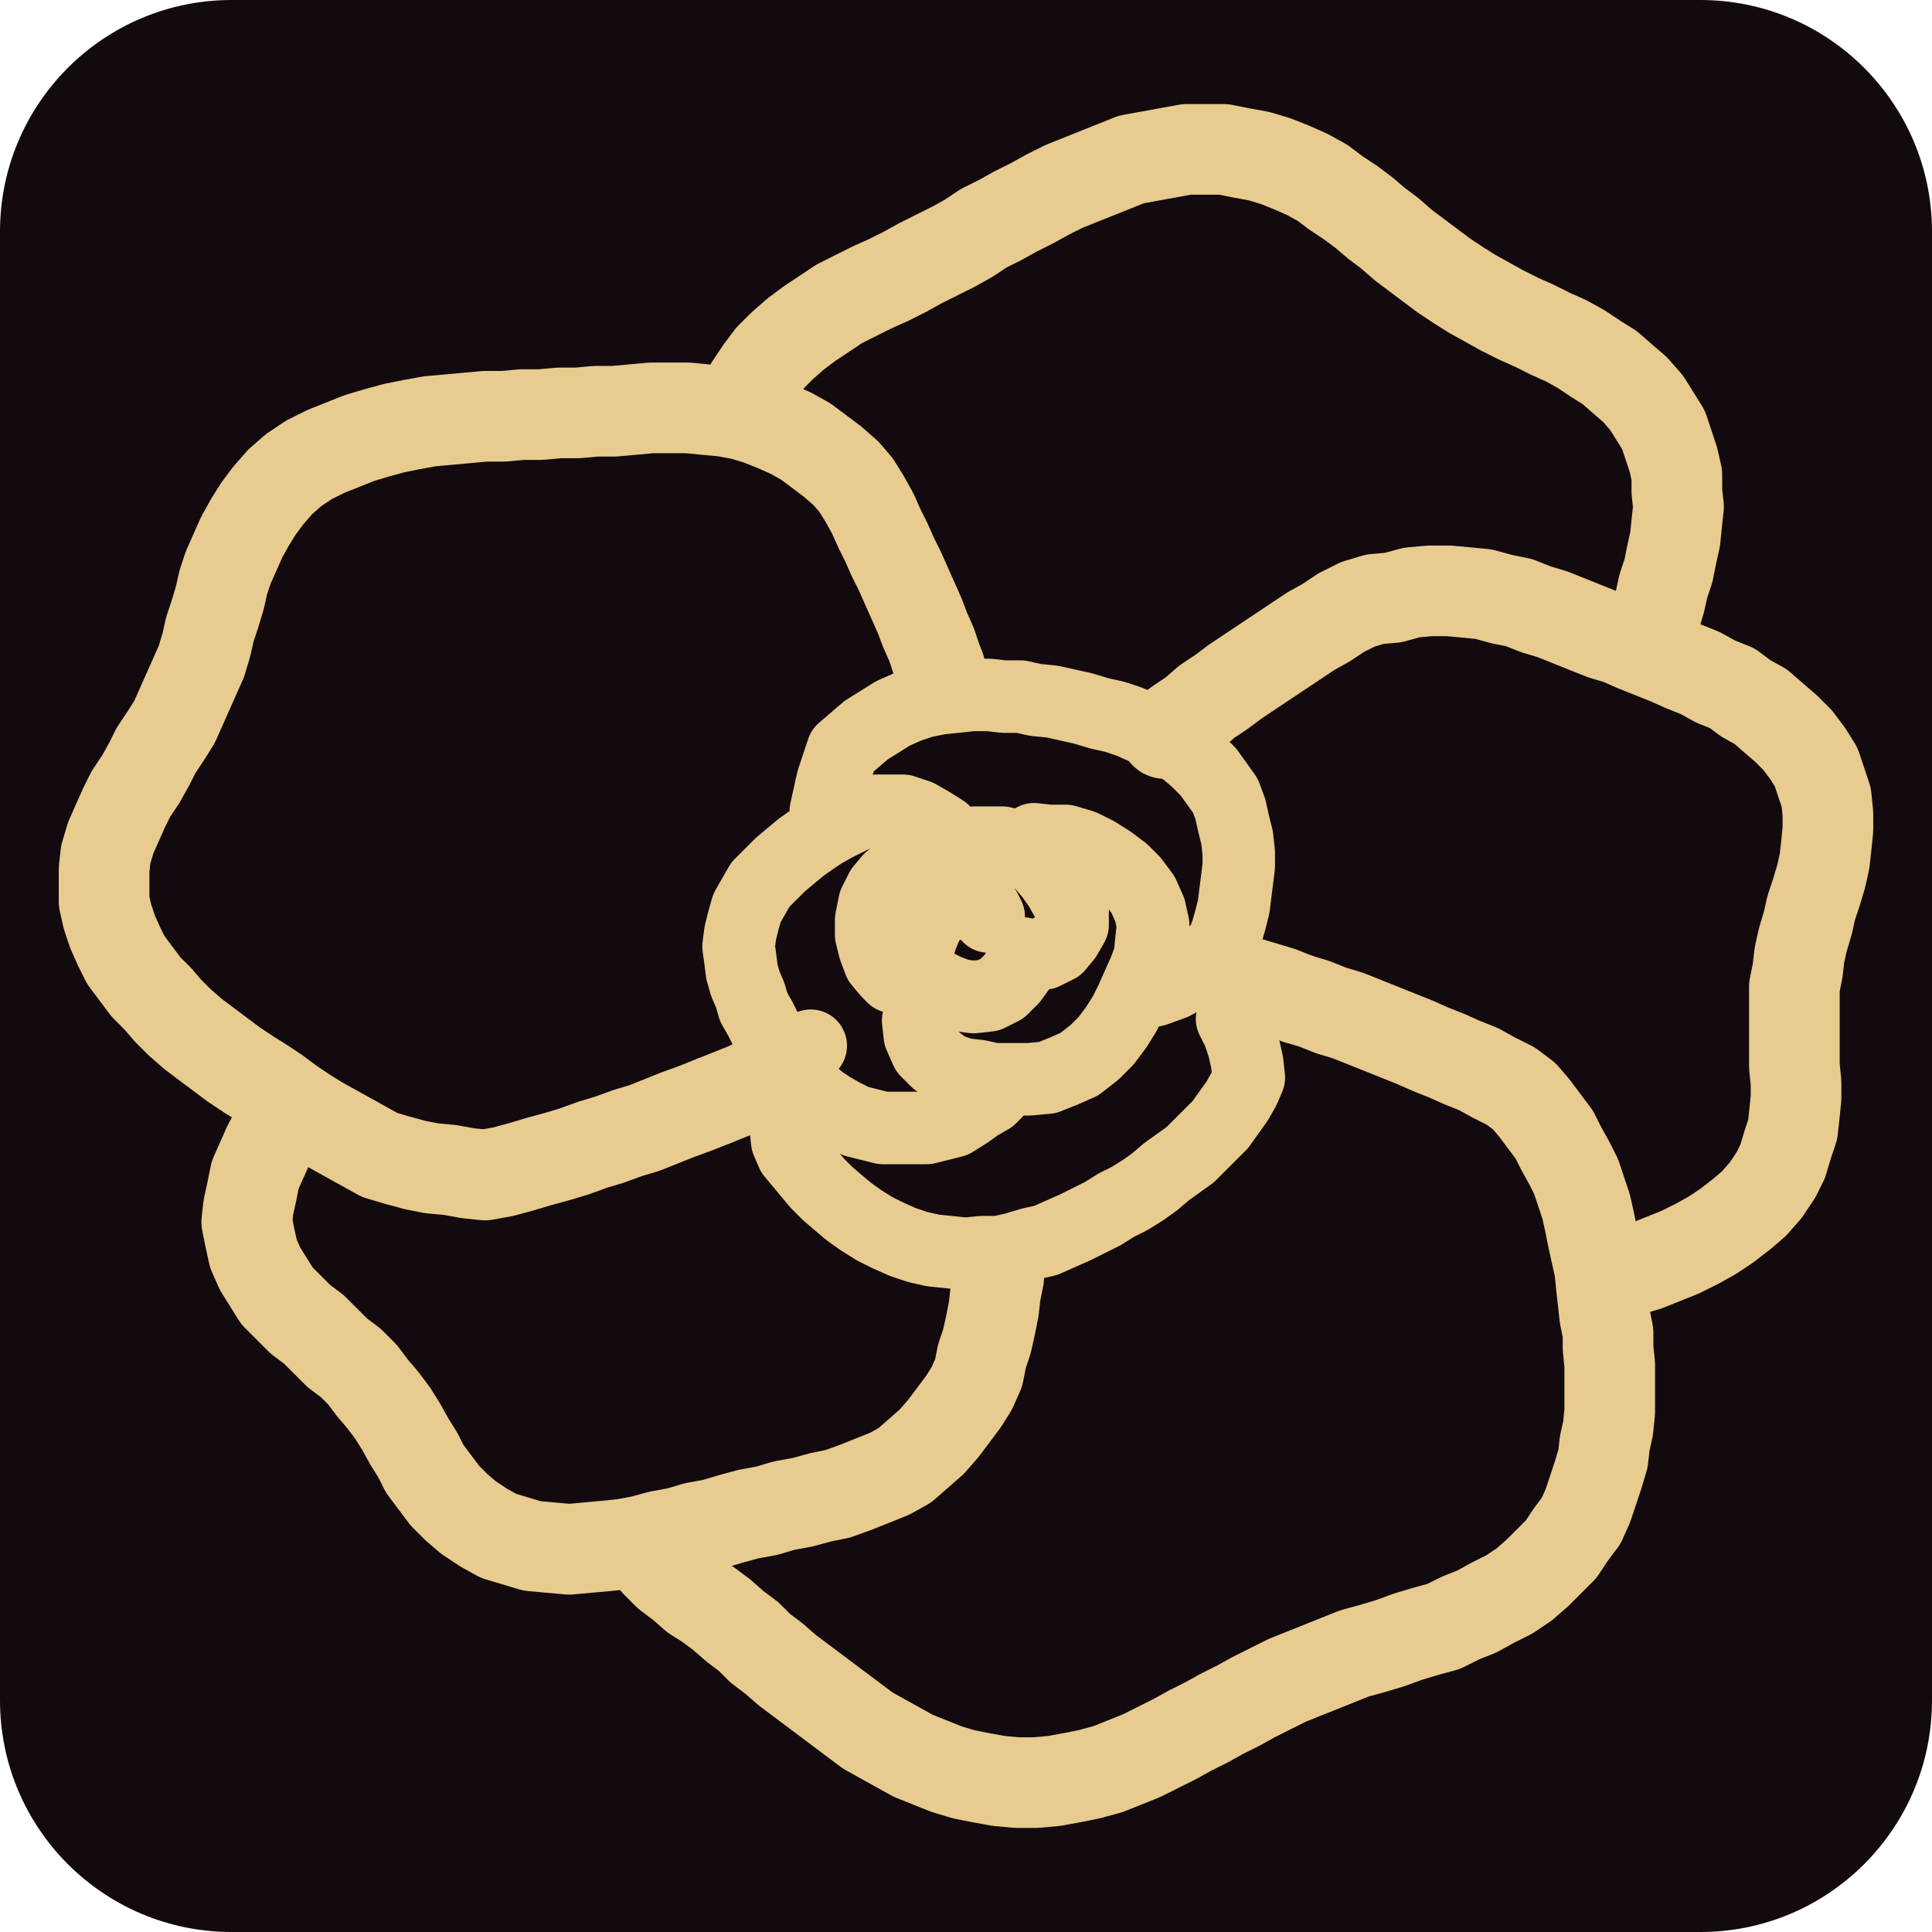
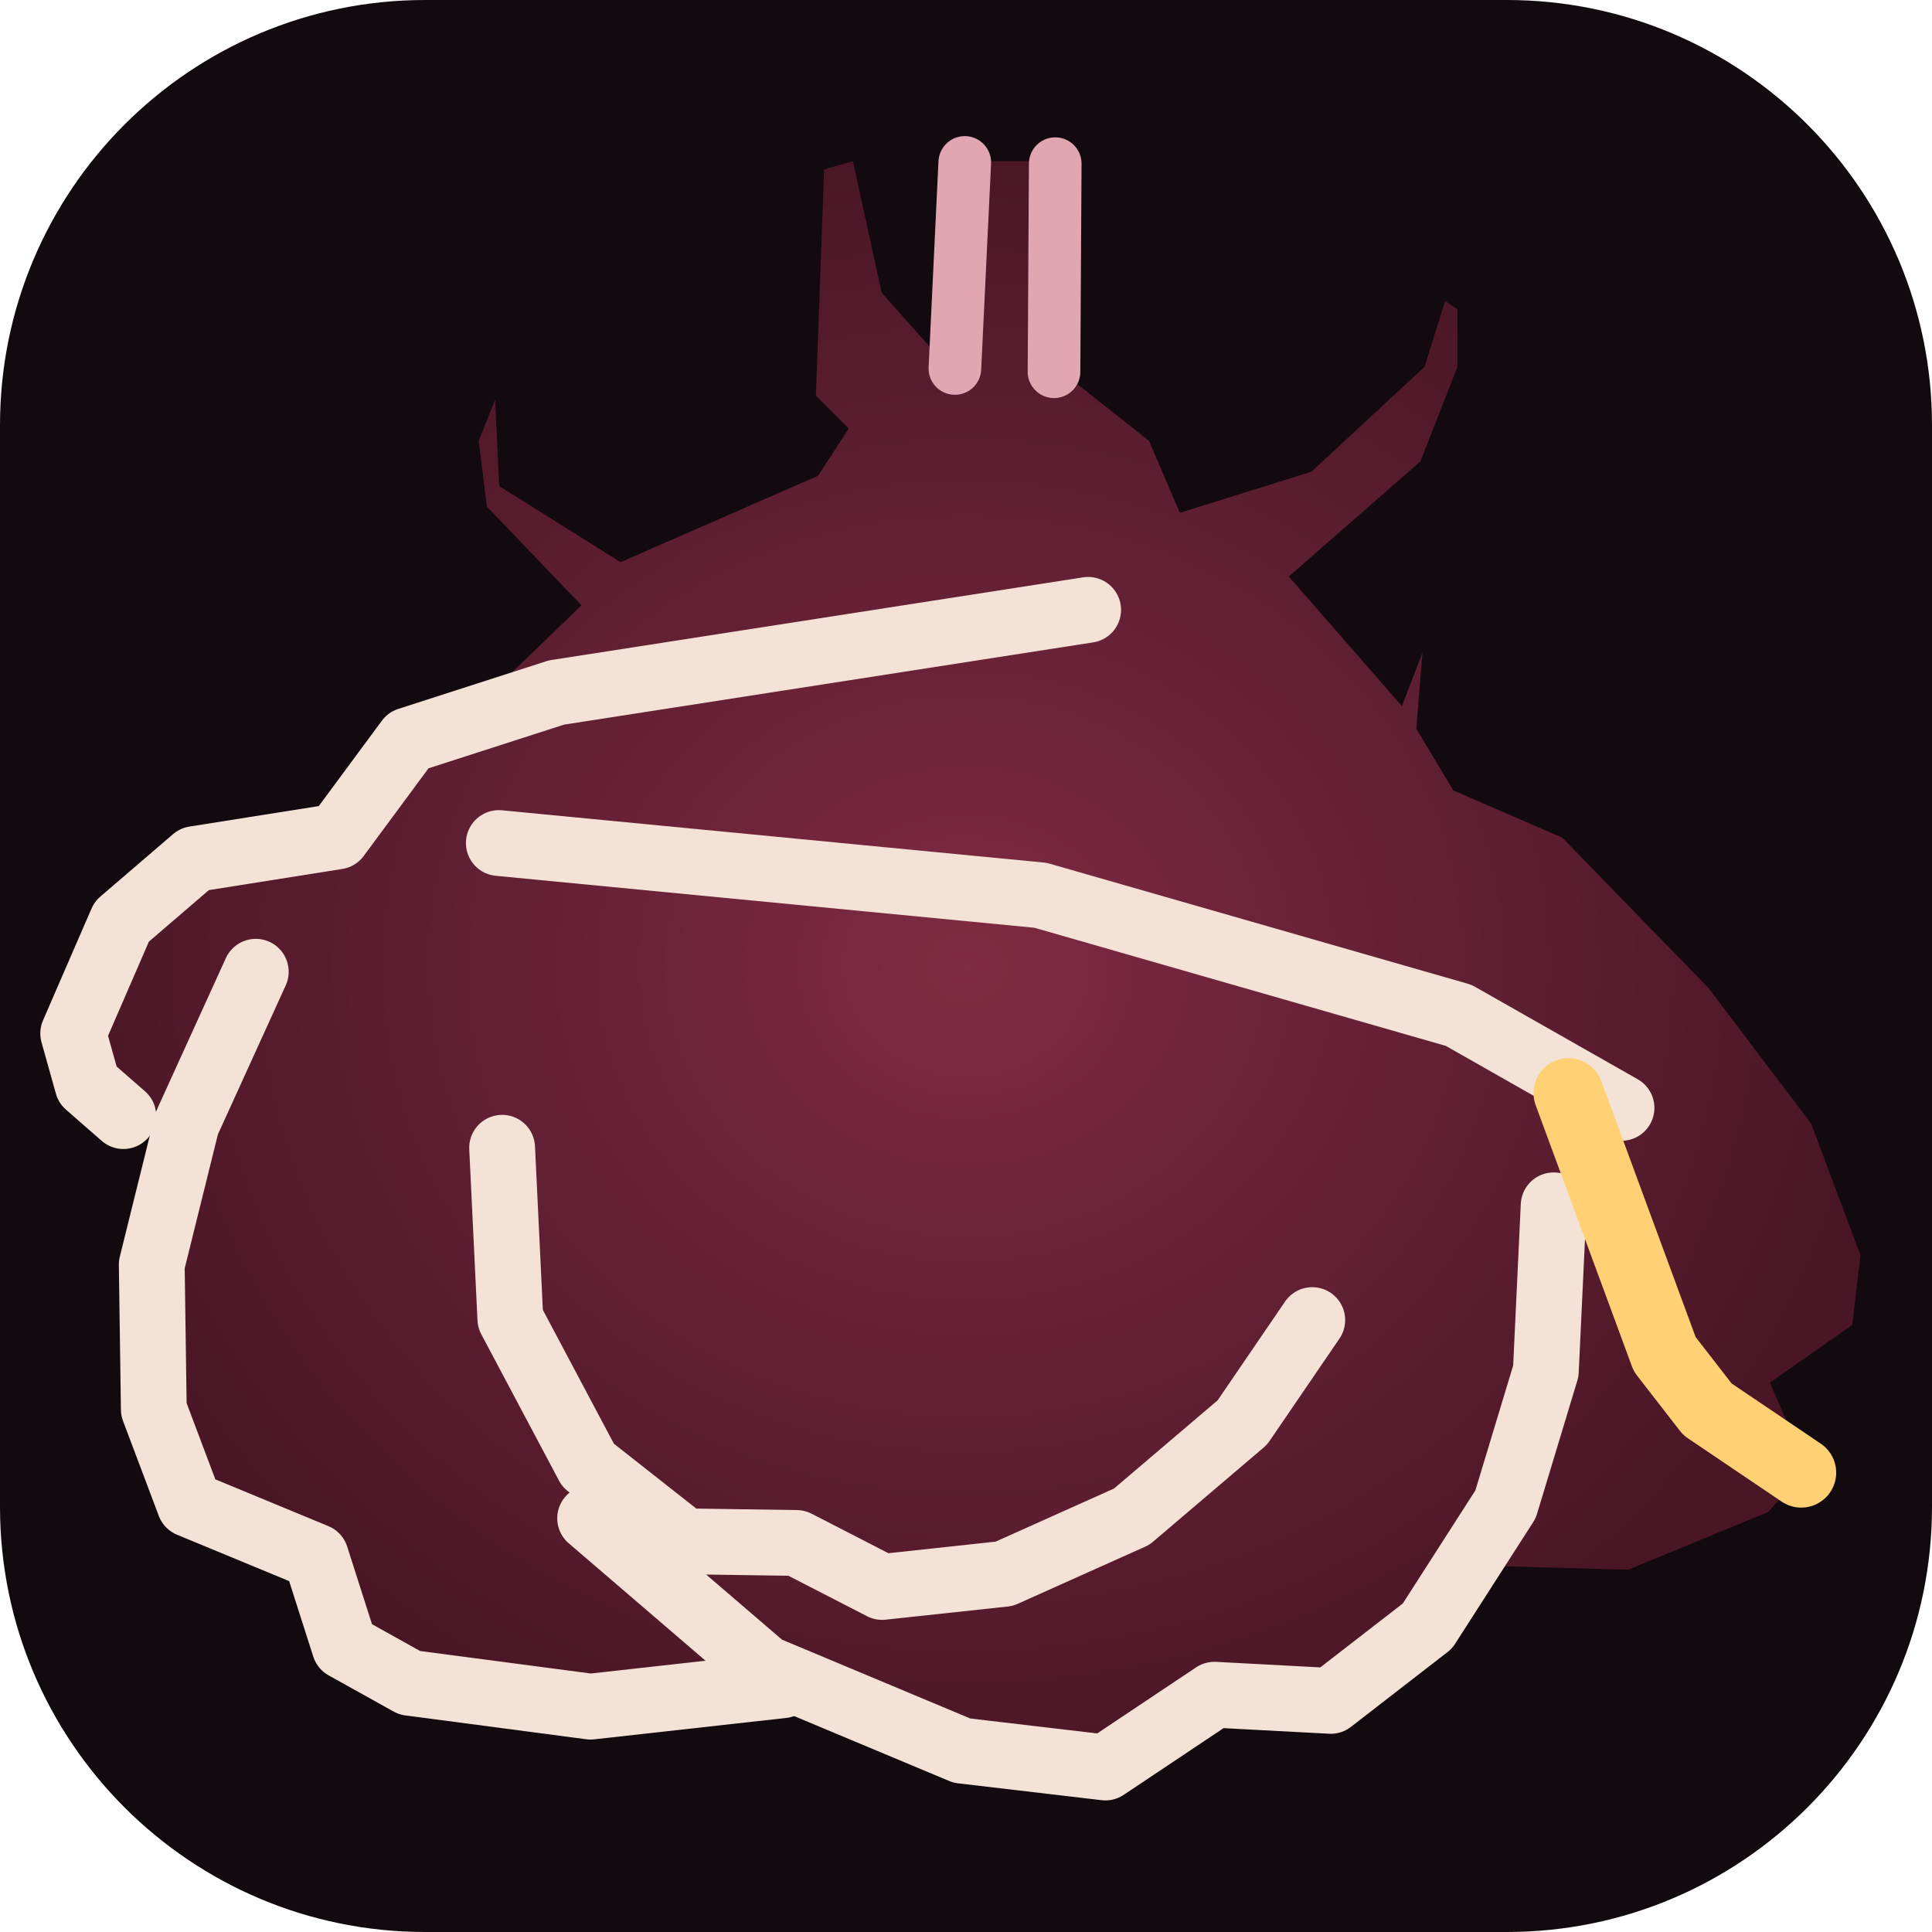
- <svg xmlns="http://www.w3.org/2000/svg" viewBox="61.8 35.7 115.1 115.1">
-   <rect x="61.8" y="35.7" width="115.1" height="115.1" rx="13.8" fill="#120A0E" />
-   <g fill="none" stroke="#E8CB8E" stroke-linecap="round" stroke-linejoin="round">
-     <path d="M122.7 92.5L122.6 93.3L122.1 94.0L121.5 94.6L120.7 95.0L119.8 95.1L119.0 95.0L118.2 94.7L117.4 94.3L116.8 93.8L116.5 93.0L116.5 92.2L116.7 91.5L117.0 90.8L117.4 90.1L118.1 89.7L118.9 89.5L119.7 89.6L120.5 89.9L120.7 90.3" stroke-width="4.32" />
-     <path d="M124.0 92.5L124.8 92.1L125.3 91.5L125.7 90.8L125.7 89.9L125.3 89.2L124.9 88.5L124.4 87.8L123.8 87.1L123.0 86.5L122.3 86.1L121.5 85.9L120.7 85.9L119.9 85.9L119.1 86.1L118.3 86.3L117.5 86.6L116.8 86.9L116.1 87.2L115.4 87.6L114.8 88.1L114.3 88.7L113.9 89.5L113.7 90.5L113.7 91.4L113.9 92.2L114.2 93.0L114.7 93.6L115.0 93.9" stroke-width="4.32" />
-     <path d="M116.5 96.5L116.6 97.4L117.0 98.3L117.6 98.9L118.3 99.4L119.2 99.7L120.1 99.8L121.0 100.0L122.0 100.0L123.1 100.0L124.2 99.9L125.2 99.5L126.1 99.1L127.0 98.4L127.7 97.7L128.3 96.9L128.8 96.1L129.2 95.3L129.6 94.4L130.0 93.5L130.3 92.7L130.4 91.7L130.5 90.8L130.3 89.9L129.9 89.0L129.3 88.2L128.7 87.6L127.9 87.0L127.1 86.5L126.3 86.1L125.3 85.8L124.3 85.8L123.4 85.7" stroke-width="4.32" />
-     <path d="M118.0 85.2L117.2 84.7L116.5 84.3L115.6 84.0L114.8 84.0L114.0 84.0L113.2 84.1L112.5 84.4L111.5 84.9L110.8 85.3L110.2 85.7L109.5 86.2L108.9 86.7L108.3 87.2L107.7 87.8L107.1 88.4L106.7 89.1L106.3 89.8L106.1 90.5L105.9 91.3L105.8 92.1L105.9 92.8L106.0 93.6L106.2 94.3L106.5 95.0L106.7 95.7L107.1 96.4L107.6 97.4L108.2 98.4L108.6 99.0L109.0 99.6L109.5 100.2L110.1 100.8L110.7 101.3L111.3 101.7L112.0 102.1L112.8 102.5L113.6 102.7L114.4 102.9L115.3 102.9L116.2 102.9L117.0 102.9L117.8 102.7L118.6 102.5L119.4 102.0L120.1 101.5L120.8 101.1L121.1 100.8" stroke-width="4.32" />
-     <path d="M129.5 94.9L130.6 94.7L131.7 94.3L132.6 93.8L133.3 93.3L133.9 92.7L134.6 92.0L134.9 91.2L135.1 90.5L135.3 89.7L135.4 88.9L135.5 88.1L135.6 87.3L135.6 86.5L135.5 85.6L135.3 84.8L135.1 83.9L134.8 83.1L134.3 82.4L133.8 81.7L133.1 81.0L132.4 80.4L131.6 79.9L130.8 79.5L130.0 79.1L129.1 78.7L128.2 78.4L127.3 78.2L126.3 77.9L125.4 77.7L124.5 77.5L123.5 77.4L122.6 77.2L121.6 77.2L120.7 77.1L119.7 77.1L118.8 77.2L117.8 77.3L116.8 77.5L115.9 77.8L115.0 78.2L114.2 78.7L113.4 79.2L112.7 79.8L112.0 80.4L111.7 81.3L111.4 82.2L111.2 83.1L111.0 84.0" stroke-width="4.32" />
-     <path d="M110.1 98.0L109.4 99.0L109.0 100.0L108.7 101.0L108.5 101.9L108.6 102.8L108.7 103.7L109.0 104.4L109.5 105.0L110.0 105.6L110.5 106.2L111.1 106.8L111.8 107.4L112.4 107.9L113.1 108.4L113.9 108.9L114.7 109.3L115.6 109.7L116.5 110.0L117.4 110.2L118.4 110.3L119.3 110.4L120.3 110.3L121.3 110.3L122.2 110.1L123.2 109.8L124.1 109.6L125.0 109.2L125.9 108.8L126.7 108.4L127.5 108.0L128.3 107.5L129.1 107.1L129.9 106.6L130.6 106.1L131.3 105.5L132.0 105.0L132.7 104.5L133.3 103.9L133.9 103.3L134.5 102.7L135.0 102.0L135.5 101.3L135.9 100.6L136.2 99.9L136.1 99.0L135.9 98.1L135.6 97.2L135.2 96.4" stroke-width="4.32" />
-     <path d="M106.5 58.7L107.1 57.8L107.7 57.0L108.4 56.3L109.2 55.6L110.0 55.0L110.9 54.4L111.8 53.8L112.8 53.3L113.8 52.8L114.7 52.4L115.7 51.9L116.6 51.4L117.6 50.9L118.6 50.4L119.5 49.9L120.4 49.3L121.4 48.8L122.3 48.3L123.3 47.8L124.2 47.3L125.2 46.8L126.2 46.4L127.2 46.0L128.2 45.6L129.2 45.2L130.3 45.0L131.4 44.8L132.5 44.6L133.6 44.6L134.7 44.6L135.7 44.8L136.8 45.0L137.8 45.3L138.8 45.7L139.7 46.1L140.6 46.6L141.4 47.2L142.3 47.8L143.1 48.4L143.8 49.0L144.6 49.6L145.4 50.3L146.2 50.9L147.0 51.5L147.8 52.1L148.7 52.7L149.5 53.2L150.4 53.7L151.3 54.2L152.3 54.7L153.2 55.1L154.2 55.6L155.1 56.0L156.0 56.5L156.9 57.1L157.7 57.6L158.5 58.3L159.2 58.9L159.9 59.7L160.4 60.5L160.9 61.3L161.2 62.2L161.5 63.1L161.7 64.0L161.7 65.0L161.8 65.9L161.7 66.8L161.6 67.8L161.4 68.7L161.2 69.7L160.9 70.6L160.7 71.5L160.4 72.5L160.2 72.9" stroke-width="5.4" />
-     <path d="M131.2 79.4L132.0 78.8L132.9 78.2L133.7 77.5L134.6 76.9L135.4 76.3L136.3 75.7L137.2 75.1L138.1 74.5L139.0 73.9L139.9 73.3L140.8 72.8L141.7 72.2L142.7 71.7L143.7 71.4L144.8 71.3L145.9 71.0L147.0 70.9L148.1 70.9L149.2 71.0L150.2 71.1L151.3 71.4L152.3 71.6L153.3 72.0L154.3 72.3L155.3 72.7L156.3 73.1L157.3 73.5L158.3 73.8L159.2 74.2L160.2 74.6L161.2 75.0L162.1 75.4L163.1 75.8L164.0 76.3L165.0 76.7L165.8 77.3L166.7 77.8L167.5 78.5L168.2 79.1L168.9 79.8L169.5 80.6L170.0 81.4L170.3 82.3L170.6 83.2L170.7 84.2L170.7 85.1L170.6 86.1L170.5 87.0L170.3 87.9L170.0 88.9L169.7 89.8L169.5 90.7L169.2 91.7L169.0 92.6L168.9 93.5L168.7 94.5L168.7 95.4L168.7 96.4L168.7 97.3L168.7 98.3L168.7 99.2L168.8 100.2L168.8 101.1L168.7 102.1L168.6 103.0L168.3 103.9L168.0 104.9L167.6 105.7L167.0 106.6L166.3 107.4L165.6 108.0L164.7 108.7L163.8 109.3L162.9 109.8L161.9 110.3L160.9 110.7L159.9 111.1L158.9 111.4" stroke-width="5.4" />
-     <path d="M139.1 95.2L140.1 95.5L141.1 95.9L142.1 96.2L143.1 96.6L144.1 97.0L145.1 97.4L146.1 97.8L147.0 98.2L148.0 98.6L148.9 99.0L149.9 99.4L150.8 99.9L151.8 100.4L152.6 101.0L153.2 101.7L153.8 102.5L154.4 103.3L154.8 104.1L155.3 105.0L155.7 105.8L156.0 106.7L156.3 107.6L156.5 108.5L156.7 109.5L156.9 110.4L157.1 111.3L157.2 112.3L157.3 113.2L157.4 114.1L157.6 115.1L157.6 116.0L157.7 117.0L157.7 117.9L157.7 118.8L157.7 119.8L157.6 120.8L157.4 121.7L157.3 122.6L157.0 123.6L156.7 124.5L156.4 125.4L156.0 126.3L155.4 127.1L154.8 128.0L154.1 128.7L153.4 129.4L152.6 130.1L151.7 130.7L150.7 131.2L149.8 131.7L148.8 132.1L147.8 132.6L146.7 132.9L145.7 133.2L144.6 133.6L143.6 133.9L142.5 134.2L141.5 134.6L140.5 135.0L139.5 135.4L138.5 135.8L137.5 136.3L136.5 136.8L135.6 137.3L134.6 137.8L133.7 138.3L132.7 138.8L131.8 139.3L130.8 139.8L129.8 140.3L128.8 140.7L127.8 141.1L126.7 141.4L125.7 141.6L124.6 141.8L123.5 141.9L122.4 141.9L121.3 141.8L120.2 141.6L119.2 141.4L118.2 141.1L117.2 140.7L116.2 140.3L115.3 139.8L114.4 139.3L113.5 138.8L112.7 138.2L111.9 137.6L111.1 137.0L110.3 136.4L109.5 135.8L108.7 135.2L107.9 134.5L107.1 133.9L106.4 133.2L105.6 132.6L104.8 131.9L104.0 131.3L103.2 130.8L102.4 130.1L101.6 129.5L100.9 128.8" stroke-width="5.4" />
-     <path d="M135.1 93.9L136.1 94.2L137.1 94.5L138.1 94.8L139.1 95.2" stroke-width="5.4" />
-     <path d="M121.3 111.8L121.1 112.8L121.0 113.7L120.8 114.7L120.6 115.6L120.3 116.5L120.1 117.5L119.7 118.4L119.2 119.2L118.6 120.0L118.0 120.8L117.3 121.6L116.5 122.3L115.7 123.0L114.8 123.5L113.8 123.9L112.8 124.3L111.7 124.7L110.7 124.9L109.6 125.2L108.5 125.4L107.5 125.7L106.4 125.9L105.3 126.2L104.3 126.5L103.2 126.7L102.2 127.0L101.1 127.2L100.0 127.5L98.9 127.7L97.9 127.8L96.8 127.9L95.7 128.0L94.6 127.9L93.5 127.8L92.5 127.5L91.5 127.2L90.6 126.7L89.7 126.1L89.0 125.5L88.3 124.8L87.7 124.0L87.1 123.2L86.7 122.4L86.2 121.6L85.7 120.7L85.2 119.9L84.6 119.1L84.0 118.4L83.4 117.6L82.7 116.9L81.9 116.3L81.2 115.6L80.5 114.9L79.7 114.3L79.0 113.6L78.3 112.9L77.8 112.1L77.3 111.3L76.9 110.4L76.7 109.5L76.5 108.5L76.6 107.6L76.8 106.7L77.0 105.7L77.4 104.8L77.8 103.9L78.3 103.0" stroke-width="5.4" />
-     <path d="M104.3 101.3L103.3 101.7L102.2 102.1L101.2 102.5L100.2 102.9L99.2 103.2L98.1 103.6L97.1 103.9L96.0 104.3L95.0 104.6L93.9 104.9L92.9 105.2L91.8 105.5L90.7 105.7L89.7 105.6L88.6 105.4L87.5 105.3L86.5 105.1L85.4 104.8L84.4 104.5L83.5 104.0L82.6 103.5L81.7 103.0L80.8 102.5L80.0 102.0L79.1 101.4L78.3 100.8L77.4 100.2L76.6 99.7L75.7 99.1L74.9 98.5L74.1 97.9L73.3 97.3L72.5 96.6L71.8 95.9L71.2 95.2L70.5 94.5L69.9 93.7L69.3 92.9L68.9 92.1L68.5 91.2L68.2 90.3L68.0 89.4L68.0 88.5L68.0 87.5L68.1 86.6L68.4 85.6L68.8 84.7L69.2 83.8L69.6 83.0L70.2 82.1L70.7 81.2L71.1 80.4L71.7 79.5L72.2 78.7L72.6 77.8L73.0 76.9L73.4 76.0L73.8 75.1L74.1 74.1L74.3 73.2L74.6 72.3L74.9 71.3L75.1 70.4L75.4 69.5L75.8 68.6L76.2 67.7L76.7 66.8L77.2 66.0L77.8 65.2L78.5 64.4L79.3 63.7L80.2 63.1L81.2 62.6L82.2 62.2L83.2 61.8L84.2 61.5L85.3 61.2L86.3 61.0L87.4 60.8L88.5 60.7L89.6 60.6L90.7 60.5L91.8 60.5L92.9 60.4L94.0 60.4L95.1 60.3L96.2 60.3L97.3 60.2L98.4 60.2L99.5 60.1L100.6 60.0L101.7 60.0L102.8 60.0L103.8 60.1L104.9 60.2L106.0 60.4L107.0 60.7L108.0 61.1L108.9 61.5L109.8 62.0L110.6 62.6L111.4 63.2L112.2 63.9L112.8 64.6L113.3 65.4L113.8 66.3L114.2 67.2L114.6 68.0L115.0 68.9L115.4 69.7L115.8 70.6L116.2 71.5L116.6 72.4L116.9 73.2L117.3 74.1L117.6 75.0L117.8 75.5" stroke-width="5.4" />
-     <path d="M107.3 100.0L106.3 100.5L105.3 100.9L104.3 101.3" stroke-width="5.4" />
+ <svg xmlns="http://www.w3.org/2000/svg" viewBox="209.1 159.8 469.8 469.8">
+   <defs>
+     <radialGradient id="v" cx="50%%" cy="62%%" r="60%%">
+       <stop offset="0" stop-color="#B23A5C" stop-opacity=".95" />
+       <stop offset="1" stop-color="#6E1E36" stop-opacity=".85" />
+     </radialGradient>
+     <linearGradient id="t" x1="0" y1="0" x2="0" y2="1">
+       <stop offset="0" stop-color="#120A0E" stop-opacity="1" />
+       <stop offset=".3" stop-color="#120A0E" stop-opacity="0" />
+     </linearGradient>
+   </defs>
+   <rect x="209.1" y="159.8" width="469.8" height="469.8" rx="103.4" fill="#120A0E" />
+   <path d="M466.5 199.0 L464.5 248.0 L488.5 267.0 L496.0 284.5 L528.0 274.5 L555.5 249.0 L560.5 233.0 L563.5 235.0 L563.5 249.0 L554.5 272.0 L522.5 300.0 L550.0 331.5 L555.0 318.5 L553.5 337.0 L562.5 352.0 L589.0 363.5 L624.5 400.0 L649.5 433.0 L661.5 465.0 L659.5 482.0 L639.5 496.0 L648.5 517.0 L639.0 527.5 L605.0 541.5 L568.0 540.5 L539.0 571.5 L504.0 572.5 L478.0 590.5 L447.0 587.5 L401.0 569.5 L345.0 575.5 L296.0 564.5 L287.5 541.0 L259.0 530.5 L247.5 511.0 L244.5 472.0 L256.5 427.0 L238.0 431.5 L226.5 417.0 L229.5 397.0 L247.0 373.5 L261.0 366.5 L290.0 363.5 L306.0 340.5 L323.0 333.5 L350.5 307.0 L327.5 283.0 L325.5 267.0 L329.5 257.0 L330.5 278.0 L360.0 296.5 L408.0 275.5 L415.5 264.0 L407.5 256.0 L409.5 201.0 L416.5 199.0 L423.5 231.0 L440.0 249.5 L443.5 246.0 L443.5 199.0 Z" fill="url(#v)" fill-opacity=".72" />
+   <g fill="none" stroke-linecap="round" stroke-linejoin="round">
+     <path d="M352.6 529.0 L395.0 565.4 L443.0 585.5 L477.9 589.6 L504.4 571.9 L532.7 573.4 L556.2 555.2 L575.2 525.6 L585.0 493.2 L586.9 452.9" stroke="#F4E2D6" stroke-width="16.0" />
+     <path d="M473.7 308.1 L344.4 328.2 L308.4 339.8 L291.1 363.2 L256.4 368.7 L238.7 383.9 L226.9 411.1 L230.4 423.6 L239.1 431.2" stroke="#F4E2D6" stroke-width="16.0" />
+     <path d="M465.7 199.6 L465.4 250.2" stroke="#E2A6B2" stroke-width="12.8" />
+     <path d="M441.3 249.4 L443.7 199.3" stroke="#E2A6B2" stroke-width="12.8" />
+     <path d="M271.3 396.1 L254.5 433.0 L246.0 467.3 L246.5 502.5 L255.2 525.6 L285.9 538.3 L292.9 560.2 L308.7 569.0 L352.7 574.8 L399.4 569.6" stroke="#F4E2D6" stroke-width="16.0" />
+     <path d="M331.2 438.9 L333.2 480.5 L352.1 516.1 L375.6 534.6 L402.8 535.0 L423.6 545.7 L453.3 542.5 L484.3 528.6 L511.2 505.7 L528.2 480.8" stroke="#F4E2D6" stroke-width="16.0" />
+     <path d="M603.4 429.2 L563.8 406.7 L462.1 377.5 L330.4 364.8" stroke="#F4E2D6" stroke-width="16.0" />
+     <path d="M647.1 517.9 L624.3 502.5 L613.9 489.1 L590.5 425.6" stroke="#FFD074" stroke-width="17.0" />
  </g>
</svg>
